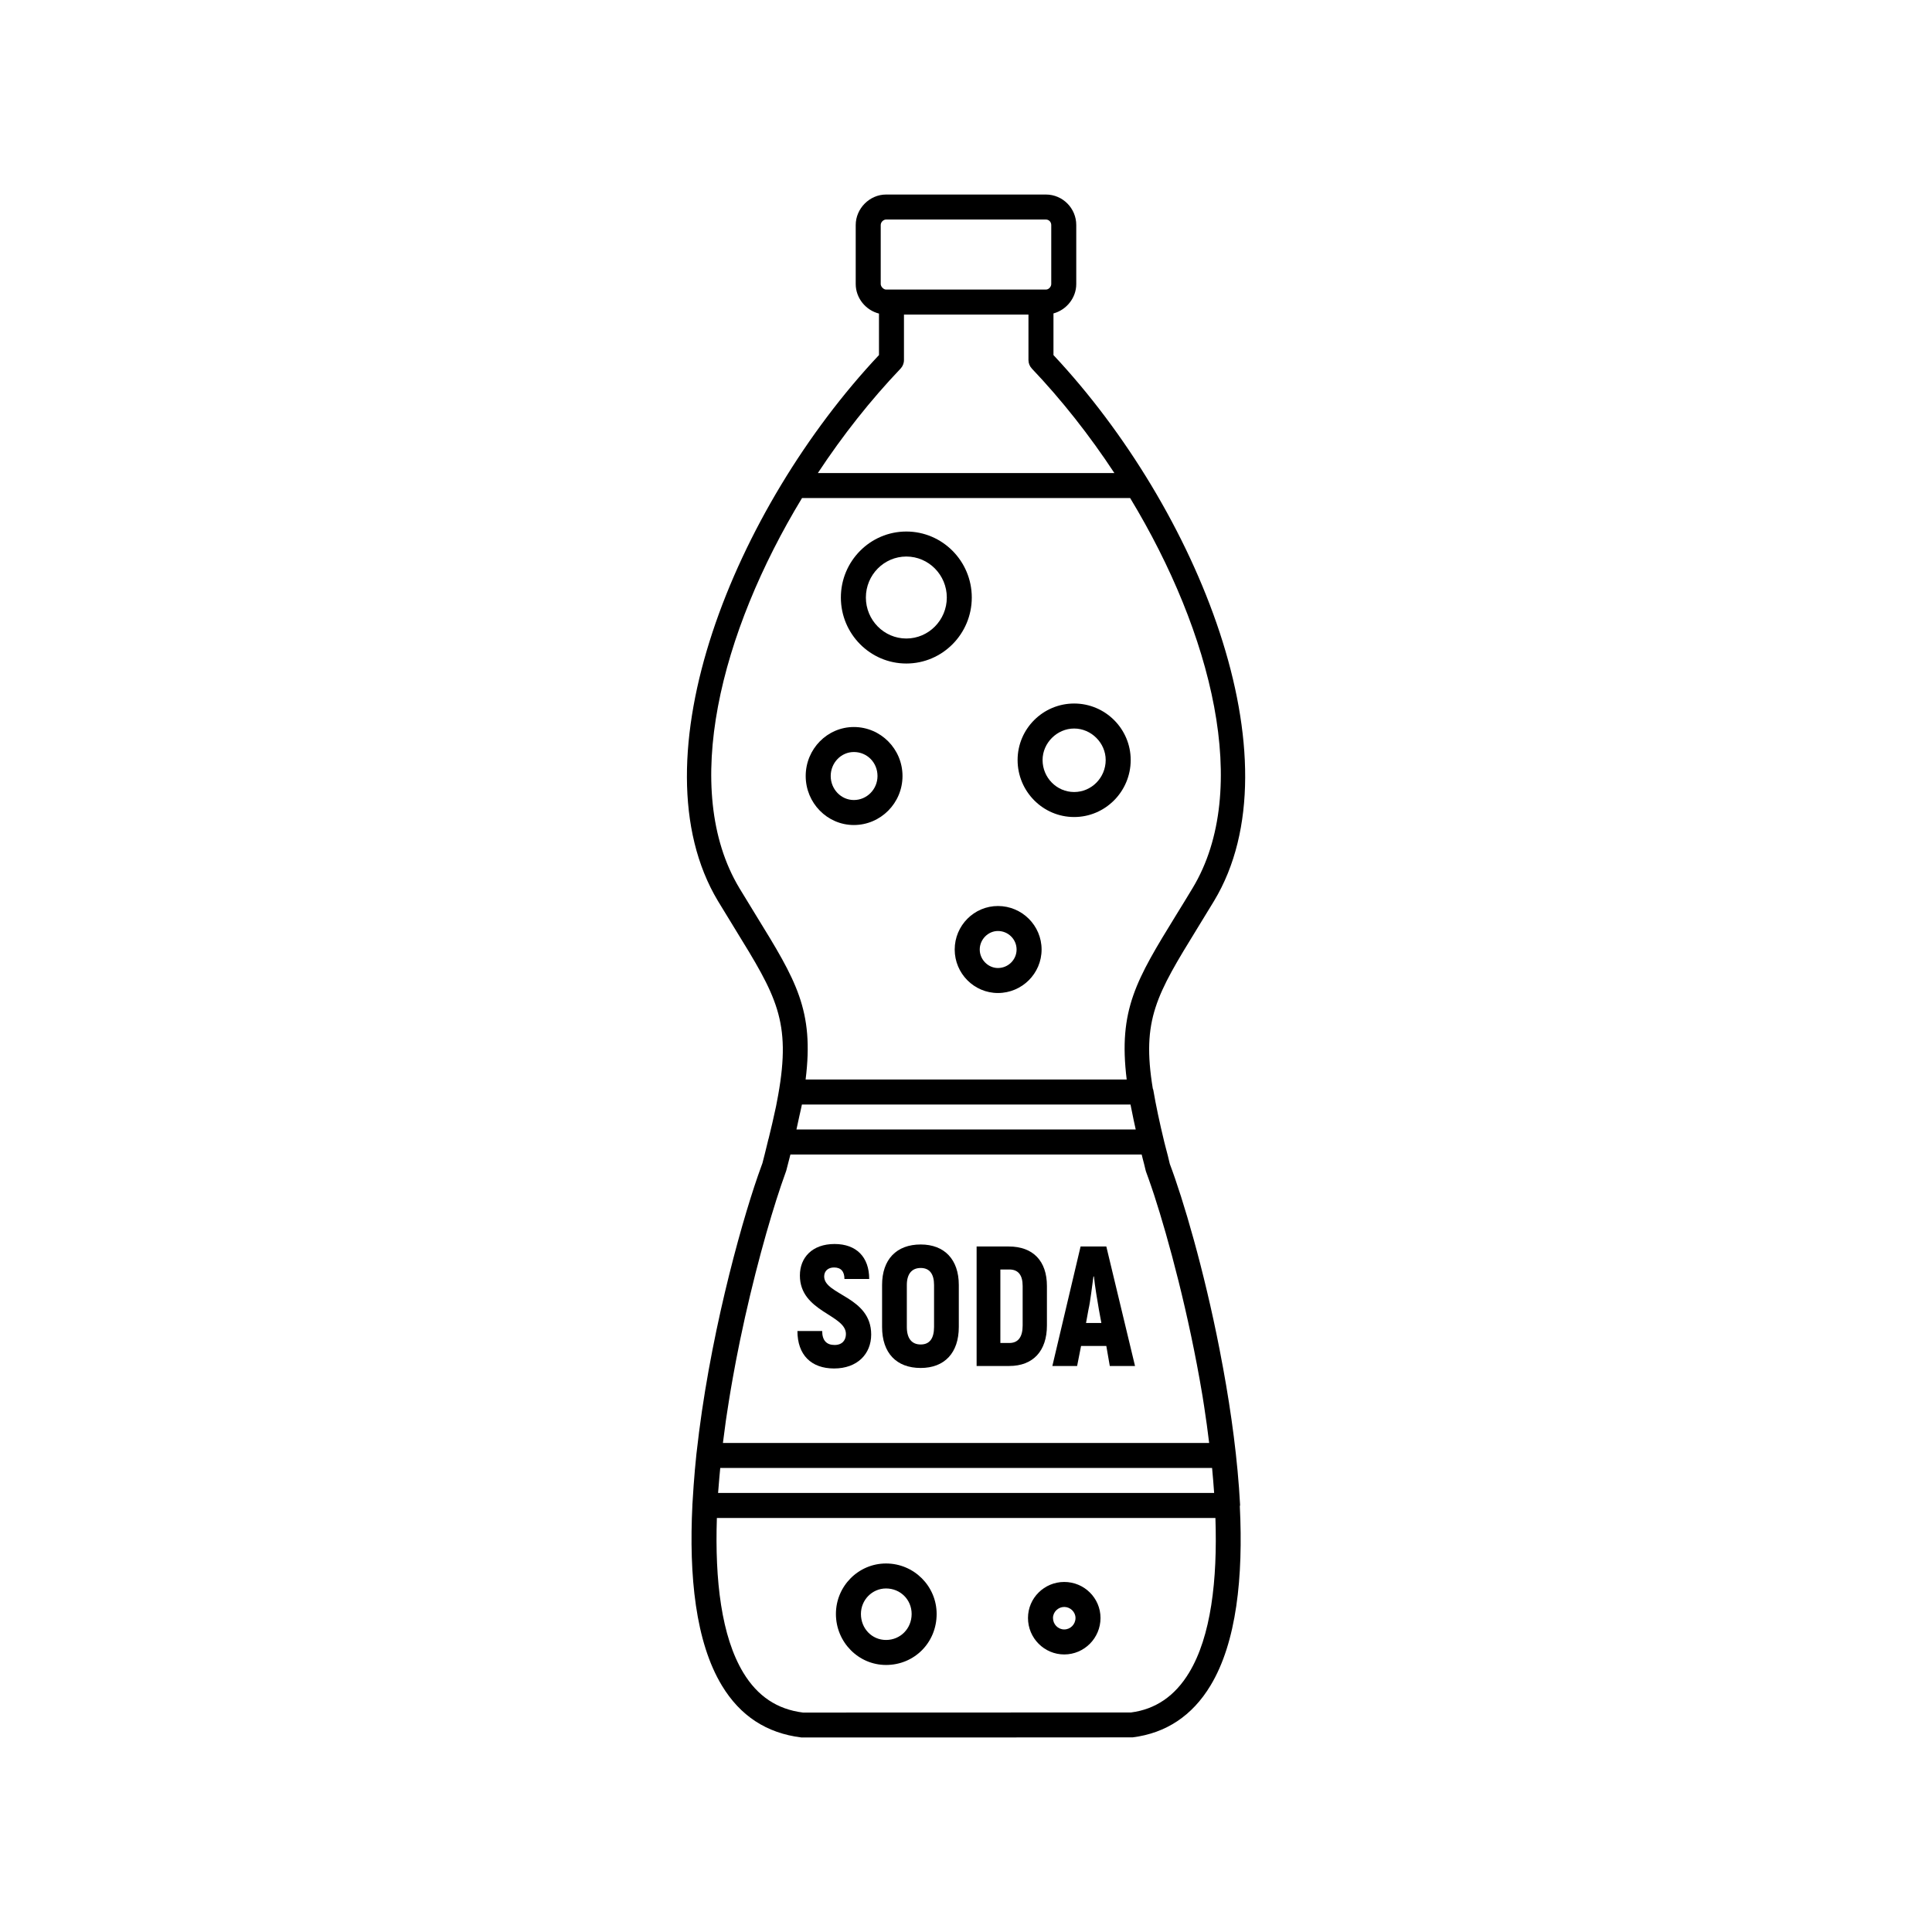
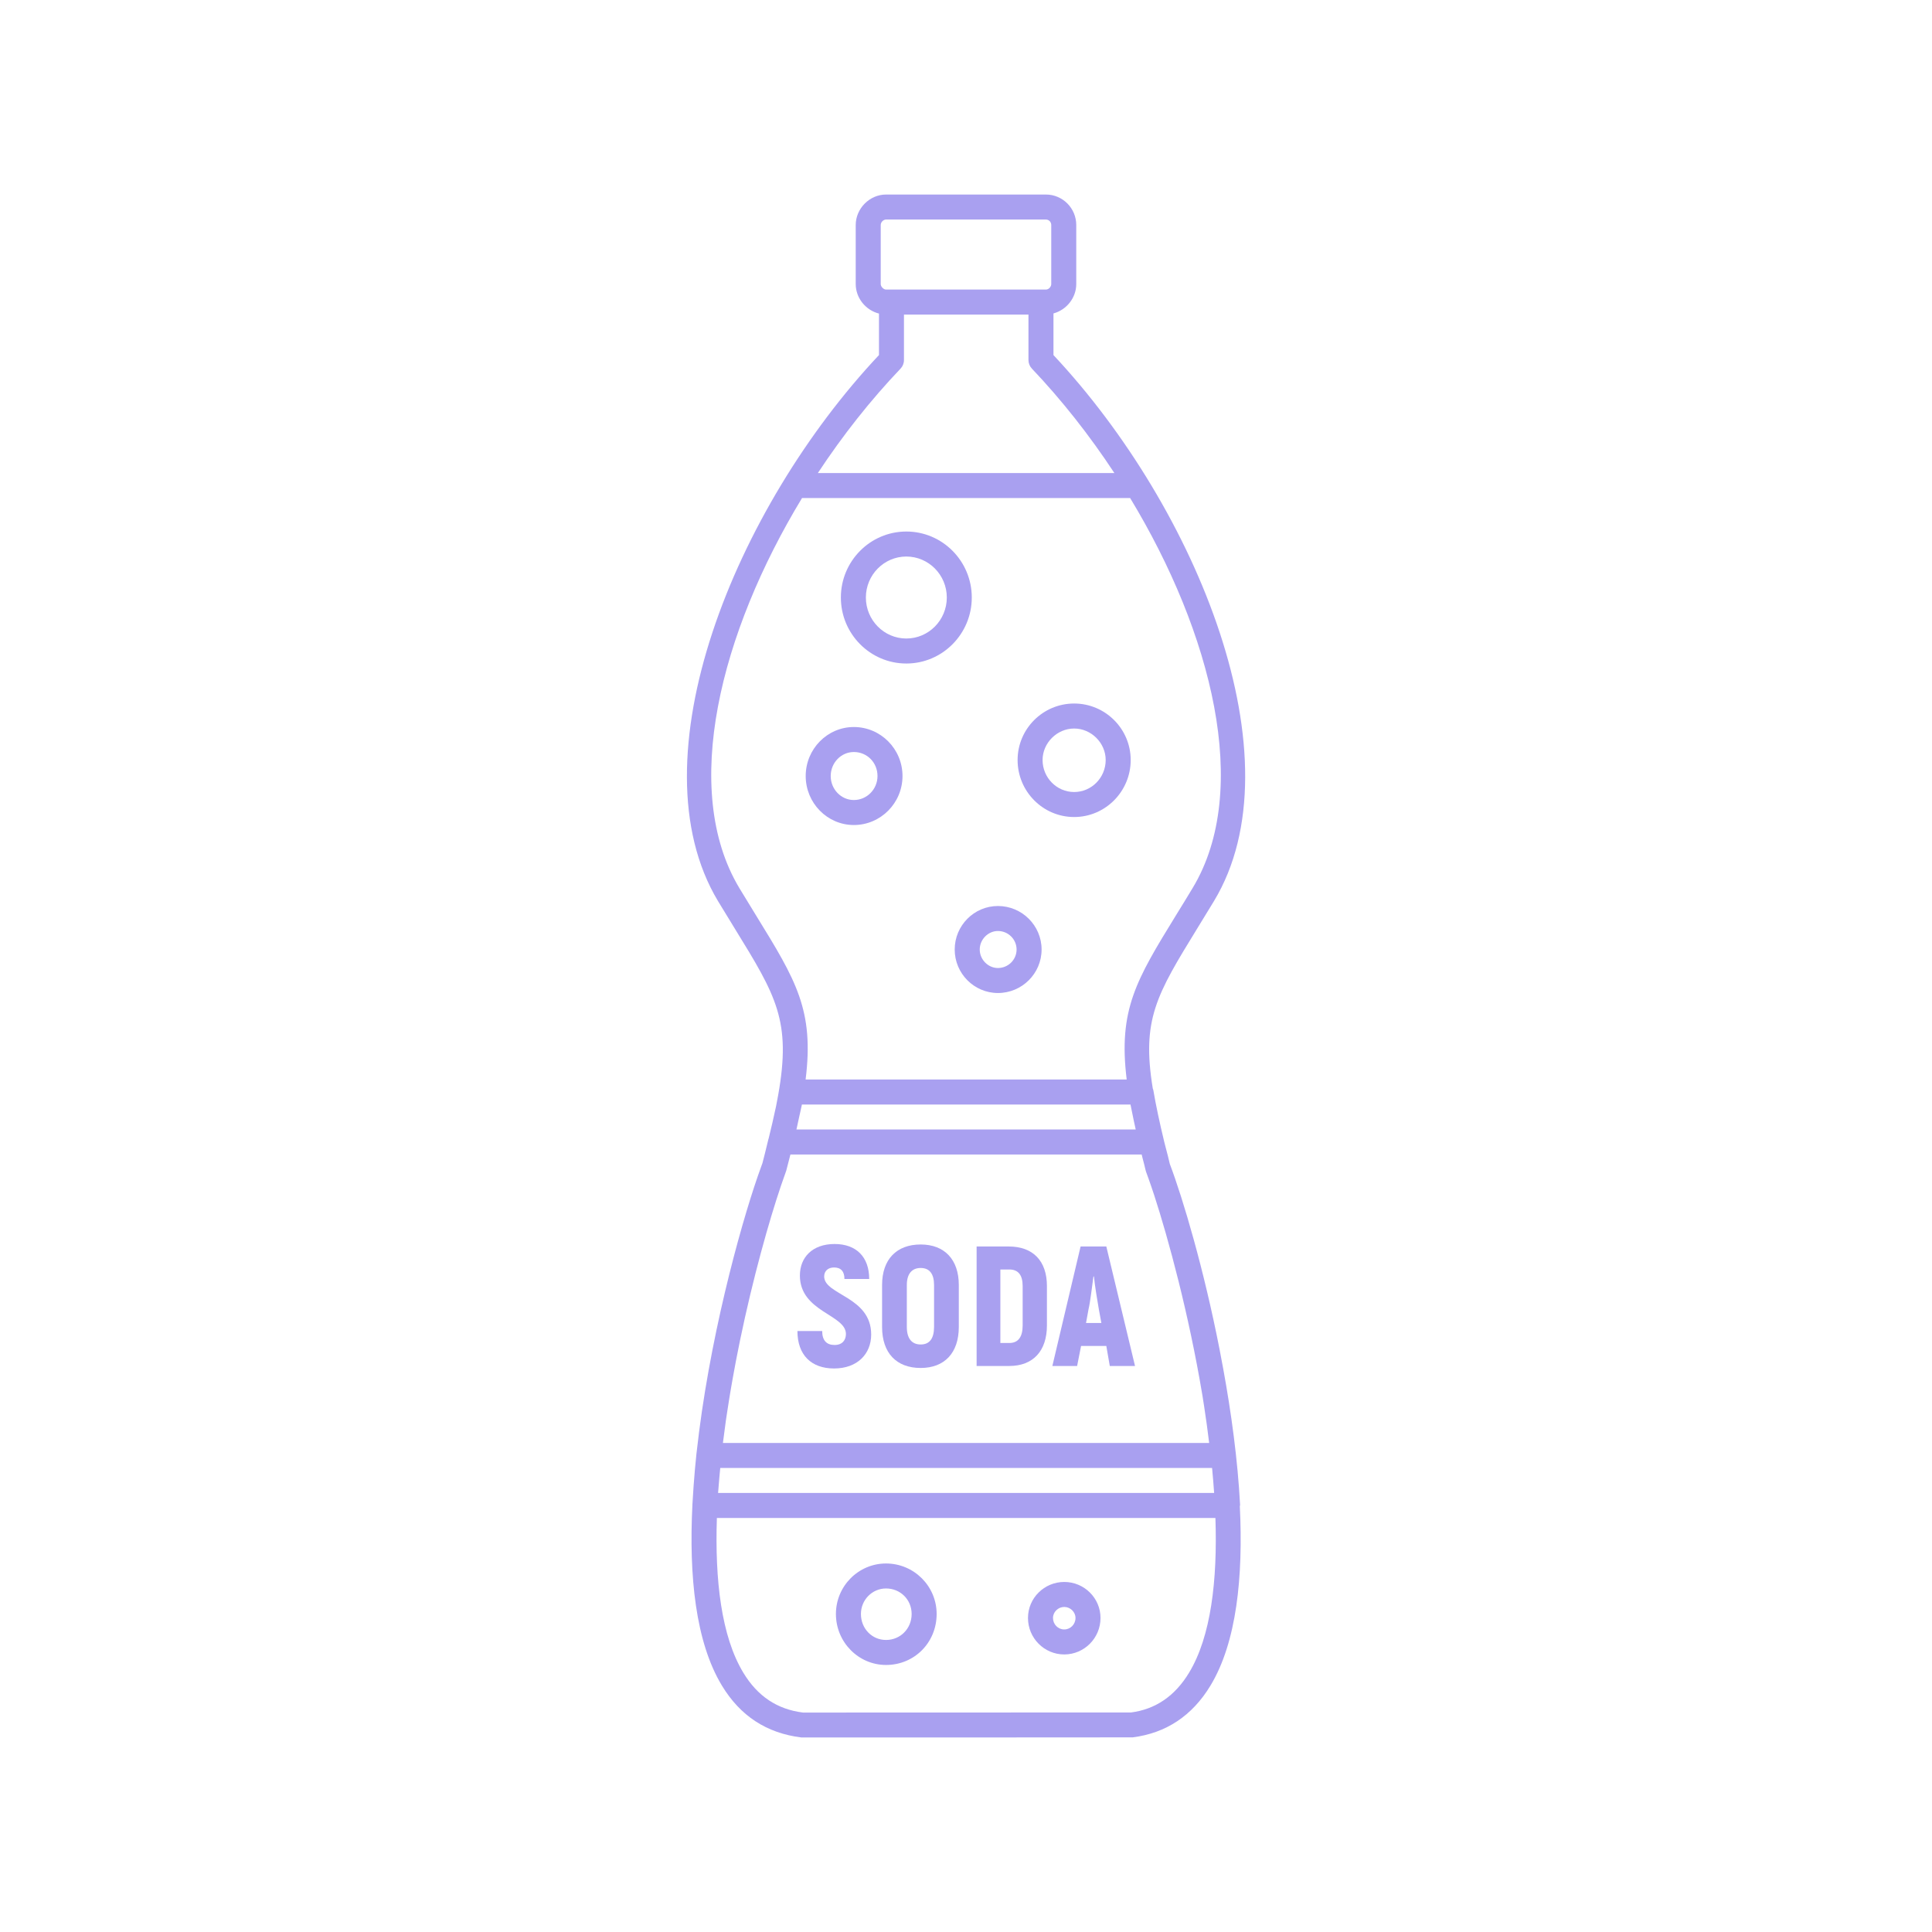
<svg xmlns="http://www.w3.org/2000/svg" width="400" zoomAndPan="magnify" viewBox="0 0 300 300" height="400" preserveAspectRatio="xMidYMid meet" version="1.0">
-   <path fill="currentColor" d="M 132.586 116.773 C 134.645 116.773 136.258 118.41 136.258 120.5 C 136.258 122.555 134.613 124.227 132.586 124.227 C 130.605 124.227 128.992 122.555 128.992 120.5 C 128.992 118.445 130.605 116.773 132.586 116.773 Z M 132.586 128.109 C 136.75 128.109 140.141 124.695 140.141 120.5 C 140.141 116.301 136.75 112.891 132.586 112.891 C 128.465 112.891 125.109 116.301 125.109 120.5 C 125.109 124.695 128.465 128.109 132.586 128.109 " fill-opacity="1" fill-rule="nonzero" />
-   <path fill="currentColor" d="M 140.734 86.418 C 144.199 86.418 147.02 89.273 147.02 92.781 C 147.02 96.293 144.199 99.148 140.734 99.148 C 137.27 99.148 134.453 96.293 134.453 92.781 C 134.453 89.273 137.27 86.418 140.734 86.418 Z M 140.734 103.031 C 146.34 103.031 150.898 98.434 150.898 92.781 C 150.898 87.133 146.34 82.535 140.734 82.535 C 135.129 82.535 130.57 87.133 130.57 92.781 C 130.57 98.434 135.129 103.031 140.734 103.031 " fill-opacity="1" fill-rule="nonzero" />
-   <path fill="currentColor" d="M 137.582 254.652 C 135.395 254.652 133.684 252.883 133.684 250.617 C 133.684 248.434 135.43 246.656 137.582 246.656 C 139.816 246.656 141.559 248.398 141.559 250.617 C 141.559 252.883 139.816 254.652 137.582 254.652 Z M 137.582 242.777 C 133.293 242.777 129.801 246.293 129.801 250.617 C 129.801 254.984 133.293 258.535 137.582 258.535 C 141.988 258.535 145.441 255.059 145.441 250.617 C 145.441 246.293 141.918 242.777 137.582 242.777 " fill-opacity="1" fill-rule="nonzero" />
-   <path fill="currentColor" d="M 165.254 253.02 C 164.289 253.02 163.508 252.223 163.508 251.238 C 163.508 250.309 164.305 249.527 165.254 249.527 C 166.203 249.527 167.004 250.309 167.004 251.238 C 167.004 252.223 166.219 253.02 165.254 253.02 Z M 165.254 245.645 C 162.152 245.645 159.625 248.152 159.625 251.238 C 159.625 254.363 162.152 256.902 165.254 256.902 C 168.359 256.902 170.887 254.363 170.887 251.238 C 170.887 248.152 168.359 245.645 165.254 245.645 " fill-opacity="1" fill-rule="nonzero" />
-   <path fill="currentColor" d="M 154.957 144.566 C 156.555 144.566 157.855 145.855 157.855 147.441 C 157.855 149.023 156.555 150.312 154.957 150.312 C 153.426 150.312 152.133 148.996 152.133 147.441 C 152.133 145.883 153.426 144.566 154.957 144.566 Z M 148.246 147.441 C 148.246 151.164 151.258 154.195 154.957 154.195 C 158.695 154.195 161.738 151.164 161.738 147.441 C 161.738 143.715 158.695 140.684 154.957 140.684 C 151.258 140.684 148.246 143.715 148.246 147.441 " fill-opacity="1" fill-rule="nonzero" />
-   <path fill="currentColor" d="M 166.793 113.125 C 169.449 113.125 171.691 115.363 171.691 118.016 C 171.691 120.754 169.496 122.984 166.793 122.984 C 164.09 122.984 161.891 120.754 161.891 118.016 C 161.891 115.363 164.137 113.125 166.793 113.125 Z M 166.793 126.867 C 171.633 126.867 175.574 122.895 175.574 118.016 C 175.574 113.18 171.633 109.242 166.793 109.242 C 161.949 109.242 158.012 113.18 158.012 118.016 C 158.012 122.895 161.949 126.867 166.793 126.867 " fill-opacity="1" fill-rule="nonzero" />
-   <path fill="currentColor" d="M 184.641 259.73 C 182.43 263.391 179.402 265.418 175.633 265.91 L 124.684 265.926 C 120.664 265.418 117.629 263.387 115.414 259.723 C 112.016 254.098 110.996 245.383 111.316 235.711 L 188.73 235.711 C 189.059 245.395 188.039 254.113 184.641 259.73 Z M 111.707 229.359 C 111.746 228.887 111.793 228.418 111.84 227.945 L 188.211 227.945 C 188.336 229.25 188.441 230.543 188.531 231.828 L 111.504 231.828 C 111.559 231.012 111.637 230.184 111.707 229.359 Z M 112.711 220.605 C 112.762 220.254 112.816 219.898 112.871 219.547 C 112.969 218.879 113.07 218.211 113.18 217.551 C 113.234 217.203 113.293 216.859 113.348 216.52 C 113.414 216.121 113.48 215.73 113.547 215.34 C 113.629 214.871 113.707 214.406 113.793 213.941 C 113.926 213.184 114.066 212.426 114.211 211.672 C 114.262 211.395 114.316 211.117 114.371 210.84 C 114.543 209.957 114.715 209.082 114.895 208.215 C 114.898 208.195 114.902 208.176 114.906 208.156 C 116.934 198.375 119.406 189.621 121.277 184.094 C 121.559 183.281 121.836 182.465 122.086 181.789 C 122.273 181.086 122.43 180.457 122.602 179.789 C 122.641 179.621 122.691 179.438 122.734 179.27 L 177.277 179.27 C 177.328 179.48 177.391 179.711 177.441 179.926 C 177.594 180.508 177.75 181.09 177.887 181.707 C 177.906 181.789 177.93 181.871 177.957 181.949 C 177.961 181.953 177.965 181.961 177.965 181.969 C 178.215 182.637 178.48 183.398 178.758 184.203 C 178.883 184.57 179.004 184.926 179.137 185.332 C 179.164 185.406 179.188 185.484 179.215 185.562 C 181.434 192.375 184.598 204.062 186.68 216.508 C 186.699 216.605 186.715 216.703 186.73 216.801 C 186.82 217.34 186.898 217.883 186.984 218.422 C 187.27 220.297 187.535 222.18 187.758 224.066 L 112.254 224.066 C 112.395 222.914 112.547 221.758 112.711 220.605 Z M 176.355 175.387 L 123.672 175.387 C 123.832 174.68 123.98 173.988 124.121 173.32 C 124.25 172.723 124.41 172.082 124.52 171.508 L 175.543 171.508 C 175.691 172.281 175.859 173.102 176.039 173.949 C 176.137 174.414 176.25 174.906 176.355 175.387 Z M 117.426 142.191 C 116.613 140.871 115.738 139.449 114.805 137.898 C 105.637 122.609 111.879 98.195 124.539 77.336 L 175.488 77.336 C 188.145 98.23 194.379 122.656 185.191 137.895 C 184.285 139.402 183.434 140.785 182.637 142.074 C 176.453 152.137 173.621 156.785 174.953 167.625 L 125.094 167.625 C 126.438 156.867 123.609 152.234 117.426 142.191 Z M 139.832 57.246 C 140.176 56.887 140.367 56.41 140.367 55.906 L 140.367 48.844 L 159.699 48.844 L 159.699 55.906 C 159.699 56.406 159.891 56.887 160.238 57.246 C 164.844 62.094 169.184 67.59 173.039 73.453 L 126.996 73.453 C 130.863 67.59 135.211 62.09 139.832 57.246 Z M 136.758 34.945 C 136.758 34.465 137.199 34.09 137.582 34.09 L 162.41 34.09 C 162.871 34.09 163.238 34.465 163.238 34.945 L 163.238 44.105 C 163.238 44.5 162.875 44.961 162.41 44.961 L 137.582 44.961 C 137.195 44.961 136.758 44.508 136.758 44.105 Z M 192.559 233.668 C 192.188 226.676 191.199 219.414 189.938 212.523 C 189.828 211.934 189.719 211.352 189.605 210.766 C 189.527 210.344 189.445 209.918 189.367 209.5 C 186.953 197.148 183.715 186.191 181.645 180.727 C 181.453 179.867 181.234 179.035 181.02 178.23 L 180.801 177.379 C 180.047 174.266 179.48 171.578 179.082 169.242 C 179.066 169.164 179.027 169.098 179.004 169.023 C 177.25 158.316 179.582 154.469 185.945 144.109 C 186.742 142.809 187.602 141.418 188.516 139.902 C 201.758 117.941 185.941 78.996 163.582 55.137 L 163.582 48.668 C 165.586 48.129 167.121 46.266 167.121 44.105 L 167.121 34.945 C 167.121 32.332 165.008 30.207 162.41 30.207 L 137.582 30.207 C 135.031 30.207 132.875 32.379 132.875 34.945 L 132.875 44.105 C 132.875 46.297 134.445 48.18 136.488 48.691 L 136.488 55.133 C 114.109 78.93 98.262 117.852 111.48 139.902 C 112.422 141.461 113.301 142.895 114.121 144.227 C 120.535 154.648 122.891 158.527 120.836 170.035 C 120.734 170.59 120.637 171.141 120.516 171.727 C 120.488 171.844 120.465 171.969 120.438 172.09 C 120.117 173.609 119.742 175.211 119.348 176.812 C 119.344 176.832 119.328 176.844 119.324 176.863 L 119.094 177.809 C 118.867 178.742 118.629 179.723 118.398 180.586 C 118.398 180.594 118.395 180.598 118.395 180.605 C 118.336 180.762 118.266 180.957 118.203 181.133 C 115.598 188.211 110.77 205.09 108.551 222.352 C 108.496 222.758 108.453 223.16 108.406 223.566 C 108.316 224.289 108.223 225.008 108.145 225.73 C 108.145 225.75 108.137 225.773 108.137 225.797 C 108.137 225.801 108.137 225.801 108.137 225.801 C 107.965 227.434 107.824 229.055 107.707 230.668 C 107.641 231.562 107.582 232.453 107.535 233.34 C 107.527 233.449 107.516 233.562 107.512 233.672 C 107.512 233.688 107.516 233.695 107.516 233.707 C 106.965 244.707 108 254.961 112.094 261.73 C 114.922 266.41 118.996 269.121 124.438 269.793 L 150.035 269.793 L 175.875 269.777 C 181.07 269.121 185.137 266.414 187.961 261.738 C 192.023 255.023 193.059 244.84 192.52 233.91 C 192.527 233.828 192.562 233.75 192.559 233.668 " fill-opacity="1" fill-rule="nonzero" />
-   <path fill="currentColor" d="M 127.977 198.211 C 127.977 197.355 128.59 196.812 129.512 196.812 C 130.59 196.812 131.125 197.438 131.125 198.602 L 134.969 198.602 C 134.969 195.184 132.969 193.168 129.59 193.168 C 126.129 193.168 124.207 195.262 124.207 198.059 C 124.207 203.723 131.355 204.113 131.355 207.141 C 131.355 208.07 130.816 208.848 129.59 208.848 C 128.359 208.848 127.668 208.152 127.668 206.676 L 123.824 206.676 C 123.824 210.402 125.977 212.496 129.512 212.496 C 133.125 212.496 135.277 210.246 135.277 207.219 C 135.277 201.32 127.977 201.086 127.977 198.211 " fill-opacity="1" fill-rule="nonzero" />
-   <path fill="currentColor" d="M 158.797 205.82 C 158.797 207.605 158.105 208.539 156.723 208.539 L 155.336 208.539 L 155.336 197.125 L 156.723 197.125 C 158.105 197.125 158.797 197.98 158.797 199.688 Z M 156.645 193.555 L 151.648 193.555 L 151.648 212.109 L 156.723 212.109 C 160.414 212.109 162.566 209.781 162.566 205.82 L 162.566 199.688 C 162.566 195.805 160.414 193.555 156.645 193.555 " fill-opacity="1" fill-rule="nonzero" />
-   <path fill="currentColor" d="M 168.637 205.434 L 169.02 203.336 C 169.328 202.016 169.559 199.766 169.789 198.211 L 169.867 198.211 C 170.02 199.766 170.406 202.016 170.633 203.336 L 171.02 205.434 Z M 167.793 193.555 L 163.41 212.109 L 167.254 212.109 L 167.867 209.004 L 171.789 209.004 L 172.328 212.109 L 176.246 212.109 L 171.789 193.555 L 167.793 193.555 " fill-opacity="1" fill-rule="nonzero" />
-   <path fill="currentColor" d="M 145.039 206.051 C 145.039 207.84 144.348 208.77 142.965 208.77 C 141.582 208.77 140.812 207.84 140.812 206.051 L 140.812 199.531 C 140.812 197.824 141.582 196.891 142.965 196.891 C 144.348 196.891 145.039 197.824 145.039 199.531 Z M 142.965 193.242 C 139.195 193.242 136.969 195.574 136.969 199.531 L 136.969 206.051 C 136.969 210.09 139.195 212.418 142.965 212.418 C 146.652 212.418 148.883 210.09 148.883 206.051 L 148.883 199.531 C 148.883 195.574 146.652 193.242 142.965 193.242 " fill-opacity="1" fill-rule="nonzero" />
+   <path fill="#a9a0f0" d="M 132.586 116.773 C 134.645 116.773 136.258 118.41 136.258 120.5 C 136.258 122.555 134.613 124.227 132.586 124.227 C 130.605 124.227 128.992 122.555 128.992 120.5 C 128.992 118.445 130.605 116.773 132.586 116.773 Z M 132.586 128.109 C 136.75 128.109 140.141 124.695 140.141 120.5 C 140.141 116.301 136.75 112.891 132.586 112.891 C 128.465 112.891 125.109 116.301 125.109 120.5 C 125.109 124.695 128.465 128.109 132.586 128.109 " fill-opacity="1" fill-rule="nonzero" />
+   <path fill="#a9a0f0" d="M 140.734 86.418 C 144.199 86.418 147.02 89.273 147.02 92.781 C 147.02 96.293 144.199 99.148 140.734 99.148 C 137.27 99.148 134.453 96.293 134.453 92.781 C 134.453 89.273 137.27 86.418 140.734 86.418 Z M 140.734 103.031 C 146.34 103.031 150.898 98.434 150.898 92.781 C 150.898 87.133 146.34 82.535 140.734 82.535 C 135.129 82.535 130.57 87.133 130.57 92.781 C 130.57 98.434 135.129 103.031 140.734 103.031 " fill-opacity="1" fill-rule="nonzero" />
+   <path fill="#a9a0f0" d="M 137.582 254.652 C 135.395 254.652 133.684 252.883 133.684 250.617 C 133.684 248.434 135.43 246.656 137.582 246.656 C 139.816 246.656 141.559 248.398 141.559 250.617 C 141.559 252.883 139.816 254.652 137.582 254.652 Z M 137.582 242.777 C 133.293 242.777 129.801 246.293 129.801 250.617 C 129.801 254.984 133.293 258.535 137.582 258.535 C 141.988 258.535 145.441 255.059 145.441 250.617 C 145.441 246.293 141.918 242.777 137.582 242.777 " fill-opacity="1" fill-rule="nonzero" />
+   <path fill="#a9a0f0" d="M 165.254 253.02 C 164.289 253.02 163.508 252.223 163.508 251.238 C 163.508 250.309 164.305 249.527 165.254 249.527 C 166.203 249.527 167.004 250.309 167.004 251.238 C 167.004 252.223 166.219 253.02 165.254 253.02 Z M 165.254 245.645 C 162.152 245.645 159.625 248.152 159.625 251.238 C 159.625 254.363 162.152 256.902 165.254 256.902 C 168.359 256.902 170.887 254.363 170.887 251.238 C 170.887 248.152 168.359 245.645 165.254 245.645 " fill-opacity="1" fill-rule="nonzero" />
+   <path fill="#a9a0f0" d="M 154.957 144.566 C 156.555 144.566 157.855 145.855 157.855 147.441 C 157.855 149.023 156.555 150.312 154.957 150.312 C 153.426 150.312 152.133 148.996 152.133 147.441 C 152.133 145.883 153.426 144.566 154.957 144.566 Z M 148.246 147.441 C 148.246 151.164 151.258 154.195 154.957 154.195 C 158.695 154.195 161.738 151.164 161.738 147.441 C 161.738 143.715 158.695 140.684 154.957 140.684 C 151.258 140.684 148.246 143.715 148.246 147.441 " fill-opacity="1" fill-rule="nonzero" />
+   <path fill="#a9a0f0" d="M 166.793 113.125 C 169.449 113.125 171.691 115.363 171.691 118.016 C 171.691 120.754 169.496 122.984 166.793 122.984 C 164.09 122.984 161.891 120.754 161.891 118.016 C 161.891 115.363 164.137 113.125 166.793 113.125 Z M 166.793 126.867 C 171.633 126.867 175.574 122.895 175.574 118.016 C 175.574 113.18 171.633 109.242 166.793 109.242 C 161.949 109.242 158.012 113.18 158.012 118.016 C 158.012 122.895 161.949 126.867 166.793 126.867 " fill-opacity="1" fill-rule="nonzero" />
+   <path fill="#a9a0f0" d="M 184.641 259.73 C 182.43 263.391 179.402 265.418 175.633 265.91 L 124.684 265.926 C 120.664 265.418 117.629 263.387 115.414 259.723 C 112.016 254.098 110.996 245.383 111.316 235.711 L 188.73 235.711 C 189.059 245.395 188.039 254.113 184.641 259.73 Z M 111.707 229.359 C 111.746 228.887 111.793 228.418 111.84 227.945 L 188.211 227.945 C 188.336 229.25 188.441 230.543 188.531 231.828 L 111.504 231.828 C 111.559 231.012 111.637 230.184 111.707 229.359 Z M 112.711 220.605 C 112.762 220.254 112.816 219.898 112.871 219.547 C 112.969 218.879 113.07 218.211 113.18 217.551 C 113.234 217.203 113.293 216.859 113.348 216.52 C 113.414 216.121 113.48 215.73 113.547 215.34 C 113.629 214.871 113.707 214.406 113.793 213.941 C 113.926 213.184 114.066 212.426 114.211 211.672 C 114.262 211.395 114.316 211.117 114.371 210.84 C 114.543 209.957 114.715 209.082 114.895 208.215 C 114.898 208.195 114.902 208.176 114.906 208.156 C 116.934 198.375 119.406 189.621 121.277 184.094 C 121.559 183.281 121.836 182.465 122.086 181.789 C 122.273 181.086 122.43 180.457 122.602 179.789 C 122.641 179.621 122.691 179.438 122.734 179.27 L 177.277 179.27 C 177.328 179.48 177.391 179.711 177.441 179.926 C 177.594 180.508 177.75 181.09 177.887 181.707 C 177.906 181.789 177.93 181.871 177.957 181.949 C 177.961 181.953 177.965 181.961 177.965 181.969 C 178.215 182.637 178.48 183.398 178.758 184.203 C 178.883 184.57 179.004 184.926 179.137 185.332 C 179.164 185.406 179.188 185.484 179.215 185.562 C 181.434 192.375 184.598 204.062 186.68 216.508 C 186.699 216.605 186.715 216.703 186.73 216.801 C 186.82 217.34 186.898 217.883 186.984 218.422 C 187.27 220.297 187.535 222.18 187.758 224.066 L 112.254 224.066 C 112.395 222.914 112.547 221.758 112.711 220.605 Z M 176.355 175.387 L 123.672 175.387 C 123.832 174.68 123.98 173.988 124.121 173.32 C 124.25 172.723 124.41 172.082 124.52 171.508 L 175.543 171.508 C 175.691 172.281 175.859 173.102 176.039 173.949 C 176.137 174.414 176.25 174.906 176.355 175.387 Z M 117.426 142.191 C 116.613 140.871 115.738 139.449 114.805 137.898 C 105.637 122.609 111.879 98.195 124.539 77.336 L 175.488 77.336 C 188.145 98.23 194.379 122.656 185.191 137.895 C 184.285 139.402 183.434 140.785 182.637 142.074 C 176.453 152.137 173.621 156.785 174.953 167.625 L 125.094 167.625 C 126.438 156.867 123.609 152.234 117.426 142.191 Z M 139.832 57.246 C 140.176 56.887 140.367 56.41 140.367 55.906 L 140.367 48.844 L 159.699 48.844 L 159.699 55.906 C 159.699 56.406 159.891 56.887 160.238 57.246 C 164.844 62.094 169.184 67.59 173.039 73.453 L 126.996 73.453 C 130.863 67.59 135.211 62.09 139.832 57.246 Z M 136.758 34.945 C 136.758 34.465 137.199 34.09 137.582 34.09 L 162.41 34.09 C 162.871 34.09 163.238 34.465 163.238 34.945 L 163.238 44.105 C 163.238 44.5 162.875 44.961 162.41 44.961 L 137.582 44.961 C 137.195 44.961 136.758 44.508 136.758 44.105 Z M 192.559 233.668 C 192.188 226.676 191.199 219.414 189.938 212.523 C 189.828 211.934 189.719 211.352 189.605 210.766 C 189.527 210.344 189.445 209.918 189.367 209.5 C 186.953 197.148 183.715 186.191 181.645 180.727 C 181.453 179.867 181.234 179.035 181.02 178.23 L 180.801 177.379 C 180.047 174.266 179.48 171.578 179.082 169.242 C 179.066 169.164 179.027 169.098 179.004 169.023 C 177.25 158.316 179.582 154.469 185.945 144.109 C 186.742 142.809 187.602 141.418 188.516 139.902 C 201.758 117.941 185.941 78.996 163.582 55.137 L 163.582 48.668 C 165.586 48.129 167.121 46.266 167.121 44.105 L 167.121 34.945 C 167.121 32.332 165.008 30.207 162.41 30.207 L 137.582 30.207 C 135.031 30.207 132.875 32.379 132.875 34.945 L 132.875 44.105 C 132.875 46.297 134.445 48.18 136.488 48.691 L 136.488 55.133 C 114.109 78.93 98.262 117.852 111.48 139.902 C 112.422 141.461 113.301 142.895 114.121 144.227 C 120.535 154.648 122.891 158.527 120.836 170.035 C 120.734 170.59 120.637 171.141 120.516 171.727 C 120.488 171.844 120.465 171.969 120.438 172.09 C 120.117 173.609 119.742 175.211 119.348 176.812 C 119.344 176.832 119.328 176.844 119.324 176.863 L 119.094 177.809 C 118.867 178.742 118.629 179.723 118.398 180.586 C 118.398 180.594 118.395 180.598 118.395 180.605 C 118.336 180.762 118.266 180.957 118.203 181.133 C 115.598 188.211 110.77 205.09 108.551 222.352 C 108.496 222.758 108.453 223.16 108.406 223.566 C 108.316 224.289 108.223 225.008 108.145 225.73 C 108.145 225.75 108.137 225.773 108.137 225.797 C 108.137 225.801 108.137 225.801 108.137 225.801 C 107.965 227.434 107.824 229.055 107.707 230.668 C 107.641 231.562 107.582 232.453 107.535 233.34 C 107.527 233.449 107.516 233.562 107.512 233.672 C 107.512 233.688 107.516 233.695 107.516 233.707 C 106.965 244.707 108 254.961 112.094 261.73 C 114.922 266.41 118.996 269.121 124.438 269.793 L 150.035 269.793 L 175.875 269.777 C 181.07 269.121 185.137 266.414 187.961 261.738 C 192.023 255.023 193.059 244.84 192.52 233.91 C 192.527 233.828 192.562 233.75 192.559 233.668 " fill-opacity="1" fill-rule="nonzero" />
+   <path fill="#a9a0f0" d="M 127.977 198.211 C 127.977 197.355 128.59 196.812 129.512 196.812 C 130.59 196.812 131.125 197.438 131.125 198.602 L 134.969 198.602 C 134.969 195.184 132.969 193.168 129.59 193.168 C 126.129 193.168 124.207 195.262 124.207 198.059 C 124.207 203.723 131.355 204.113 131.355 207.141 C 131.355 208.07 130.816 208.848 129.59 208.848 C 128.359 208.848 127.668 208.152 127.668 206.676 L 123.824 206.676 C 123.824 210.402 125.977 212.496 129.512 212.496 C 133.125 212.496 135.277 210.246 135.277 207.219 C 135.277 201.32 127.977 201.086 127.977 198.211 " fill-opacity="1" fill-rule="nonzero" />
+   <path fill="#a9a0f0" d="M 158.797 205.82 C 158.797 207.605 158.105 208.539 156.723 208.539 L 155.336 208.539 L 155.336 197.125 L 156.723 197.125 C 158.105 197.125 158.797 197.98 158.797 199.688 Z M 156.645 193.555 L 151.648 193.555 L 151.648 212.109 L 156.723 212.109 C 160.414 212.109 162.566 209.781 162.566 205.82 L 162.566 199.688 C 162.566 195.805 160.414 193.555 156.645 193.555 " fill-opacity="1" fill-rule="nonzero" />
+   <path fill="#a9a0f0" d="M 168.637 205.434 L 169.02 203.336 C 169.328 202.016 169.559 199.766 169.789 198.211 L 169.867 198.211 C 170.02 199.766 170.406 202.016 170.633 203.336 L 171.02 205.434 Z M 167.793 193.555 L 163.41 212.109 L 167.254 212.109 L 167.867 209.004 L 171.789 209.004 L 172.328 212.109 L 176.246 212.109 L 171.789 193.555 L 167.793 193.555 " fill-opacity="1" fill-rule="nonzero" />
+   <path fill="#a9a0f0" d="M 145.039 206.051 C 145.039 207.84 144.348 208.77 142.965 208.77 C 141.582 208.77 140.812 207.84 140.812 206.051 L 140.812 199.531 C 140.812 197.824 141.582 196.891 142.965 196.891 C 144.348 196.891 145.039 197.824 145.039 199.531 Z M 142.965 193.242 C 139.195 193.242 136.969 195.574 136.969 199.531 L 136.969 206.051 C 136.969 210.09 139.195 212.418 142.965 212.418 C 146.652 212.418 148.883 210.09 148.883 206.051 L 148.883 199.531 C 148.883 195.574 146.652 193.242 142.965 193.242 " fill-opacity="1" fill-rule="nonzero" />
</svg>
